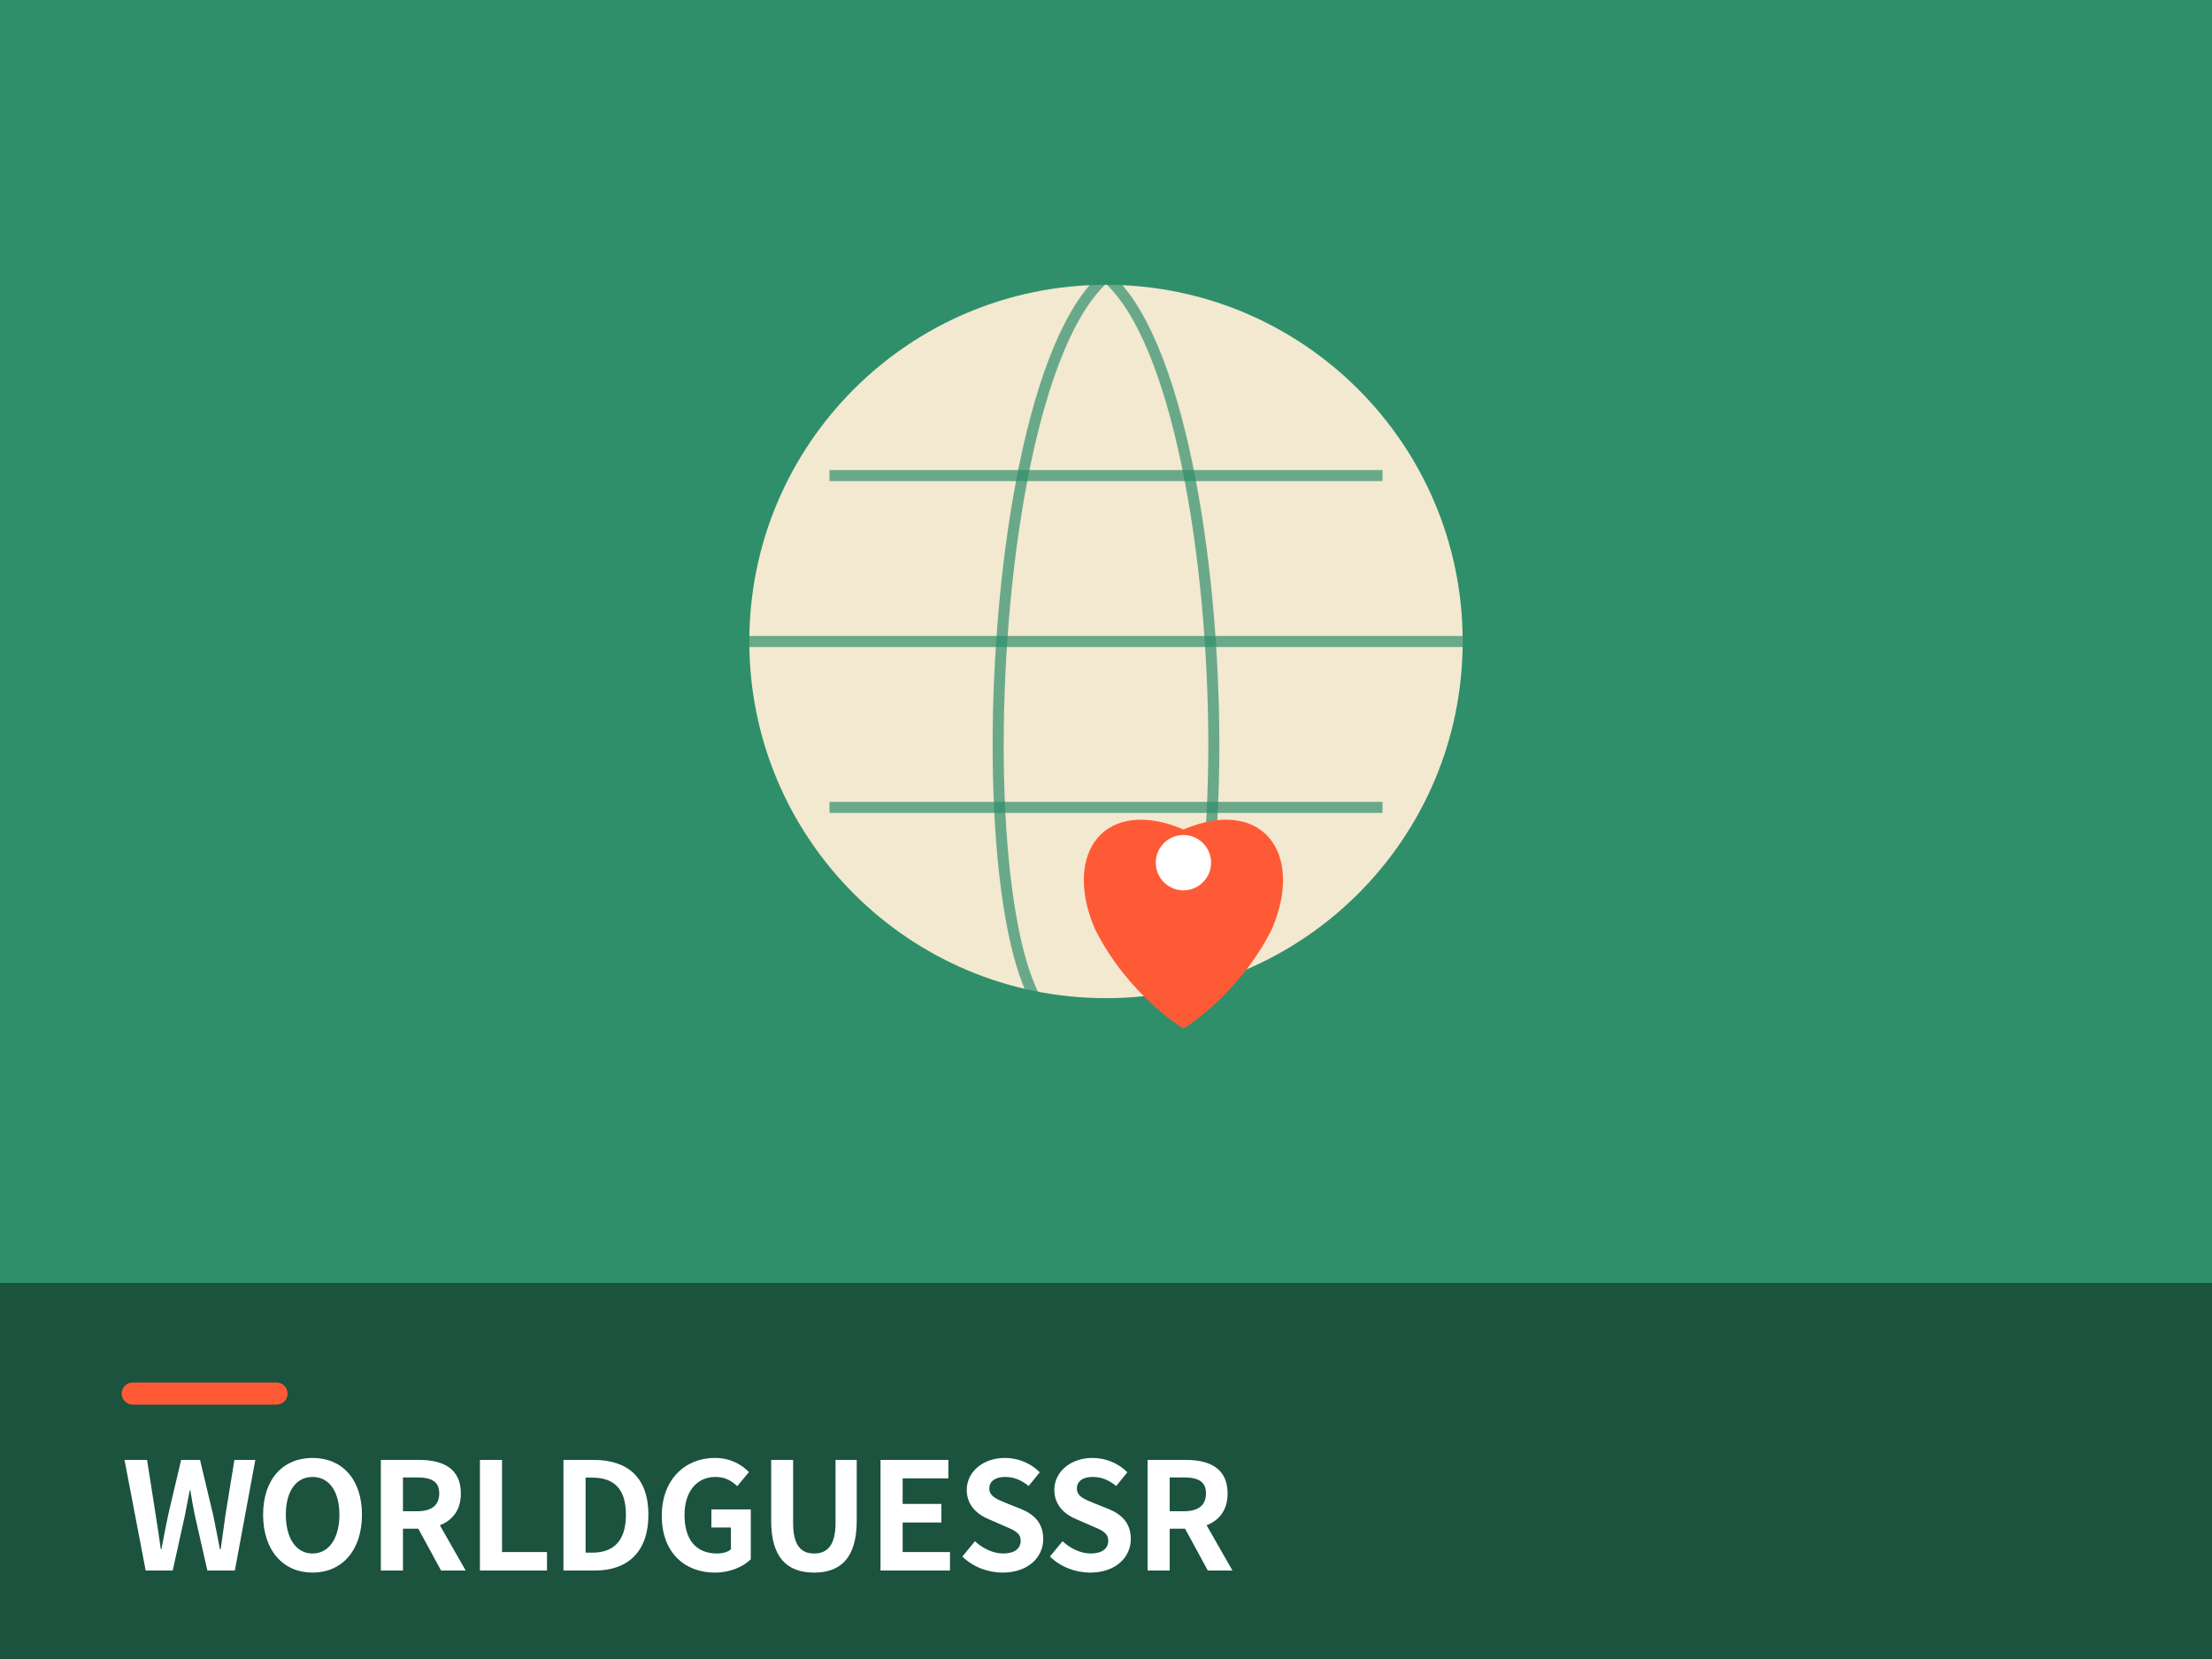
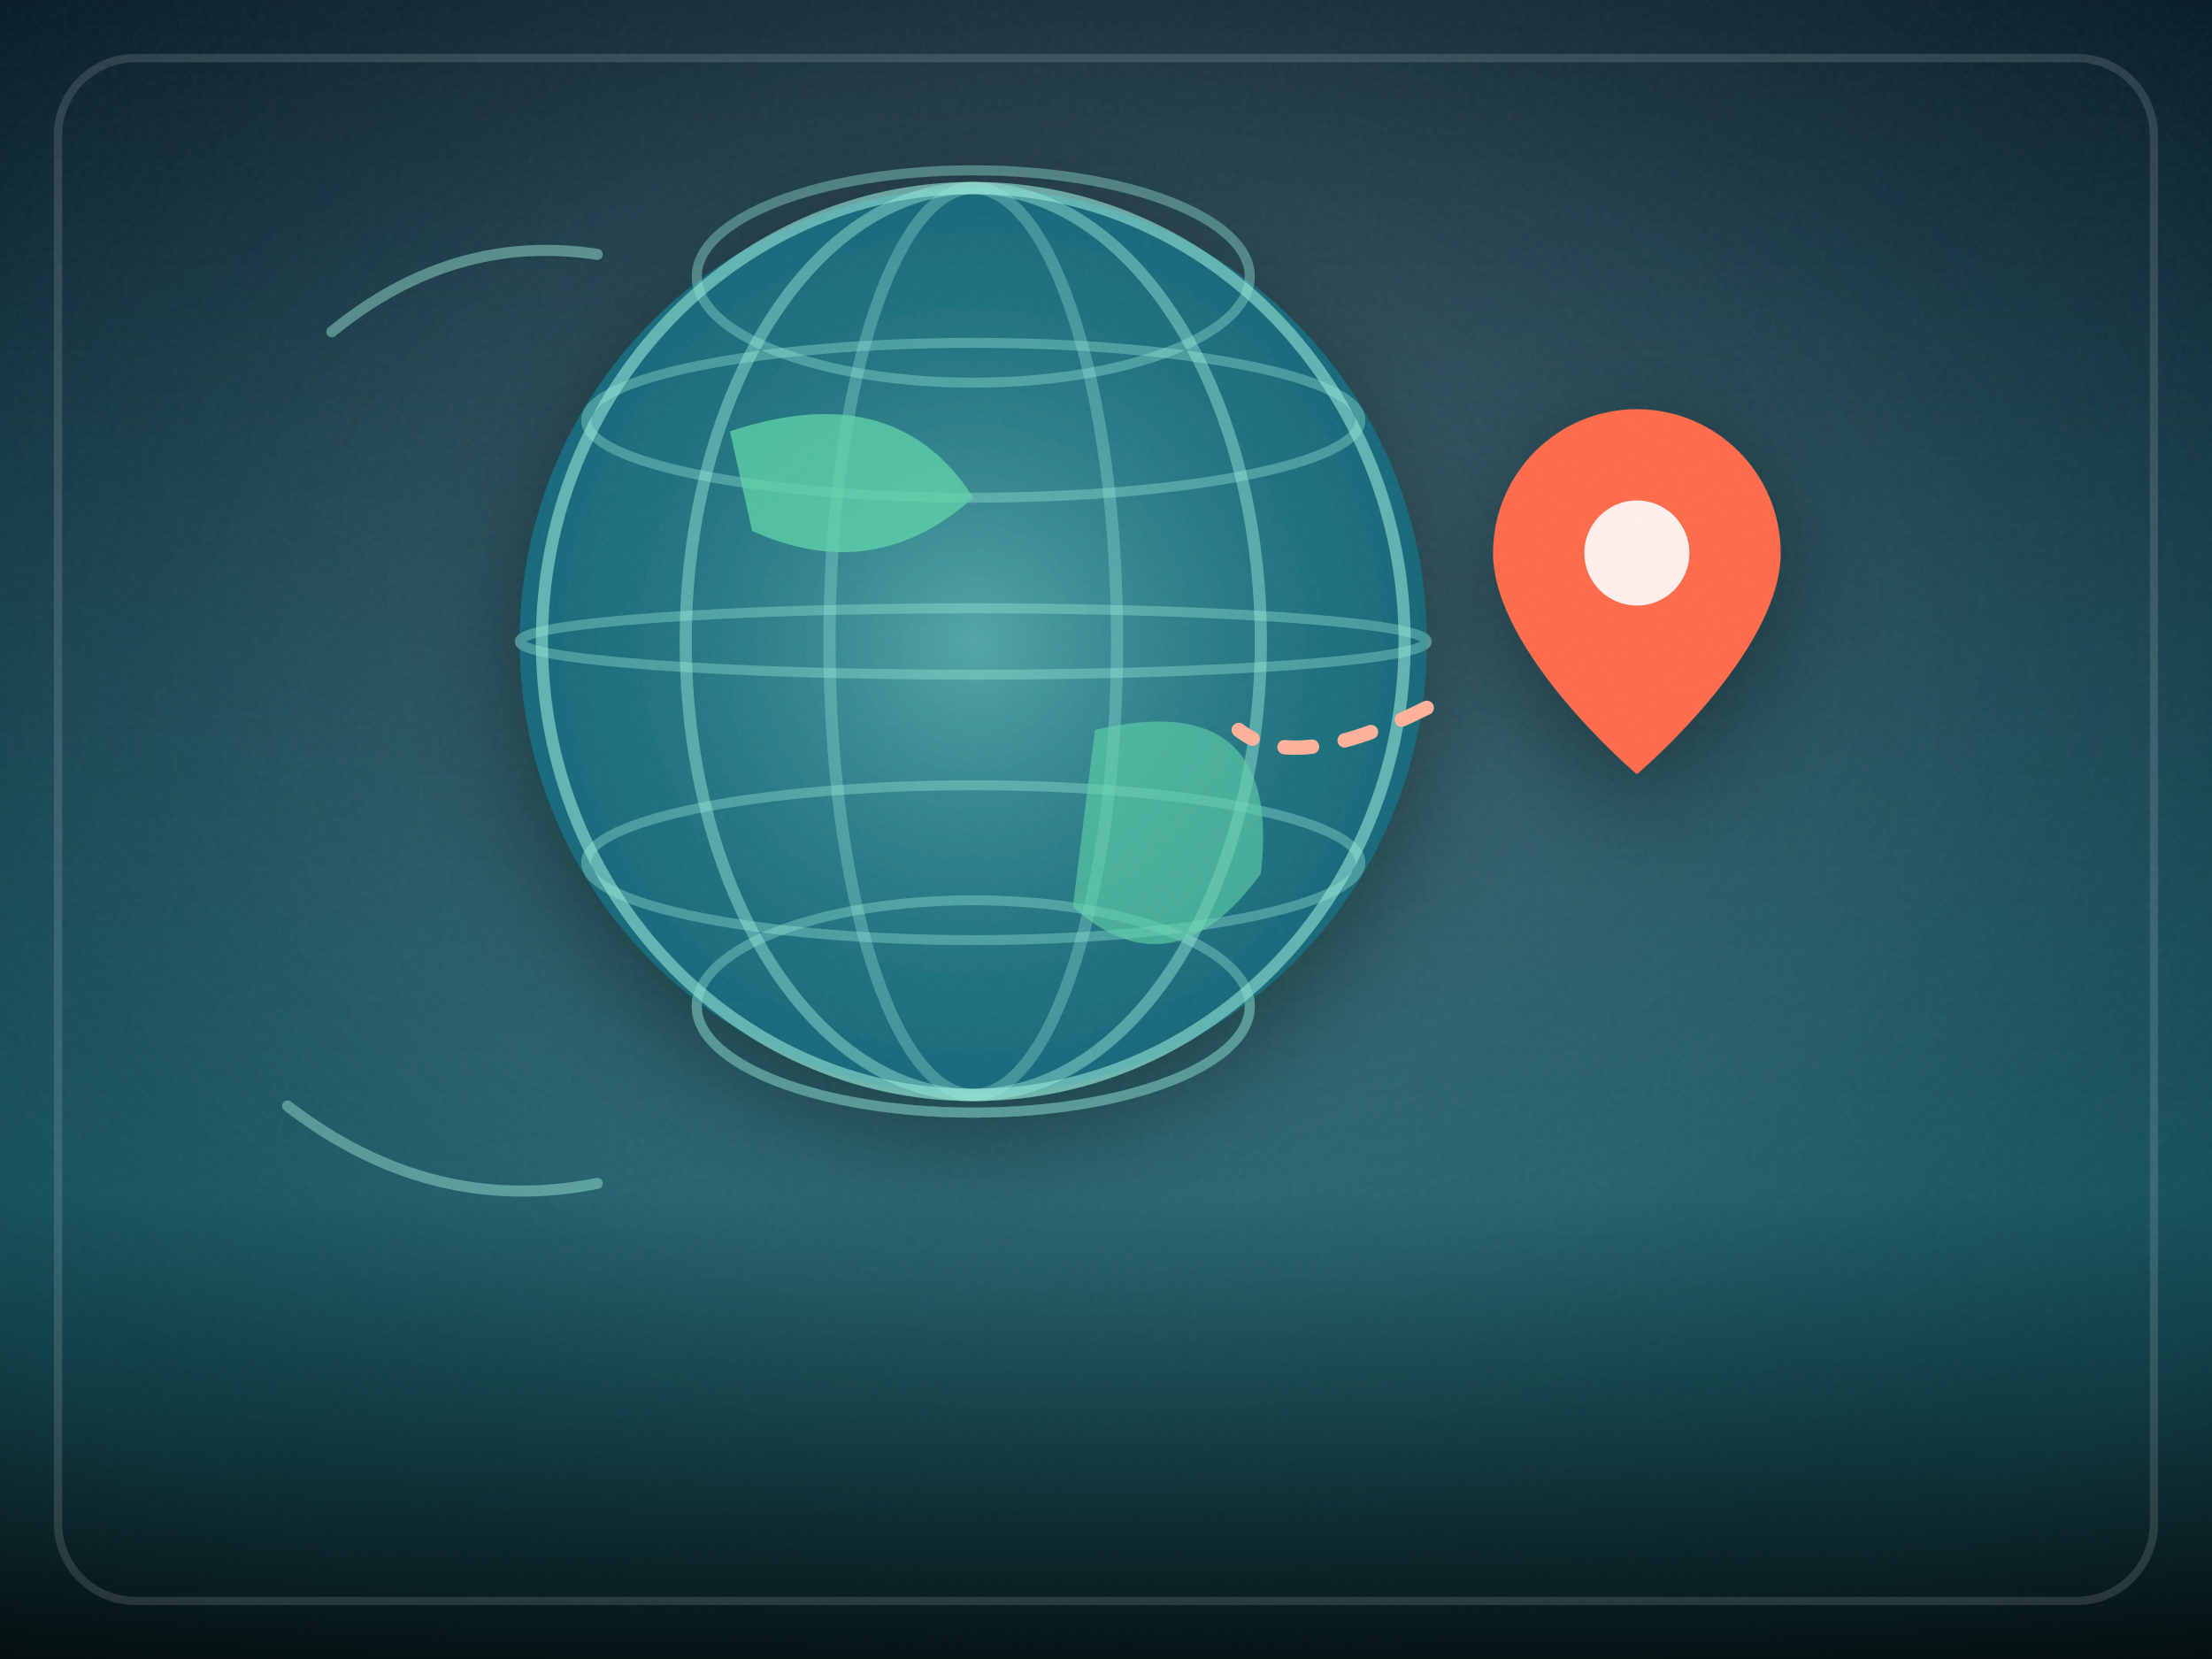
<svg xmlns="http://www.w3.org/2000/svg" viewBox="0 0 400 300" role="img" aria-label="WORLDGUESSR 封面">
-   <rect width="400" height="300" fill="#2F8F6B" />
-   <circle cx="200" cy="116" r="66" fill="#F2E9D0" />
-   <circle cx="200" cy="116" r="66" fill="none" stroke="#2F8F6B" stroke-width="3" />
-   <path d="M134 116h132M150 86h100M150 146h100" stroke="#2F8F6B" stroke-width="2" opacity="0.7" />
-   <path d="M200 50c26 22 26 160 0 132M200 50c-26 22-26 160 0 132" stroke="#2F8F6B" stroke-width="2" fill="none" opacity="0.7" />
-   <path d="M214 150 c-14 -6 -22 4 -16 18 6 12 16 18 16 18 0 0 10 -6 16 -18 6 -14 -2 -24 -16 -18Z" fill="#FF5A36" />
-   <circle cx="214" cy="156" r="5" fill="#fff" />
-   <rect x="0" y="232" width="400" height="68" fill="#000" opacity="0.42" />
-   <rect x="22" y="250" width="30" height="4" rx="2" fill="#FF5A36" />
-   <text x="22" y="284" font-family="system-ui,-apple-system,'Segoe UI','Noto Sans CJK SC','PingFang SC',sans-serif" font-size="27" font-weight="800" fill="#ffffff" letter-spacing="-0.5">WORLDGUESSR</text>
+   <defs>
+     <linearGradient id="bg" x1="0" y1="0" x2="0" y2="1">
+       <stop offset="0" stop-color="#06202E" />
+       <stop offset="1" stop-color="#1C6E7A" />
+     </linearGradient>
+     <radialGradient id="gl" cx="0.5" cy="0.36" r="0.62">
+       <stop offset="0" stop-color="#fff" stop-opacity="0.2" />
+       <stop offset="1" stop-color="#fff" stop-opacity="0" />
+     </radialGradient>
+     <radialGradient id="vg" cx="0.5" cy="0.42" r="0.8">
+       <stop offset="0.45" stop-color="#000" stop-opacity="0" />
+       <stop offset="0.78" stop-color="#000" stop-opacity="0.12" />
+       <stop offset="1" stop-color="#000" stop-opacity="0.4" />
+     </radialGradient>
+     <linearGradient id="sc" x1="0" y1="0" x2="0" y2="1">
+       <stop offset="0" stop-color="#000" stop-opacity="0" />
+       <stop offset="0.45" stop-color="#000" stop-opacity="0.34" />
+       <stop offset="1" stop-color="#000" stop-opacity="0.8" />
+     </linearGradient>
+     <filter id="nz" x="0" y="0" width="100%" height="100%">
+       <feTurbulence type="fractalNoise" baseFrequency="0.9" numOctaves="3" stitchTiles="stitch" />
+       <feColorMatrix type="saturate" values="0" />
+     </filter>
+     <radialGradient id="globe" cx="0.5" cy="0.5" r="0.5">
+       <stop offset="0" stop-color="#8FE3D2" stop-opacity="0.5" />
+       <stop offset="1" stop-color="#1E6F7A" stop-opacity="0.15" />
+     </radialGradient>
+     <filter id="sh" x="-50%" y="-50%" width="200%" height="200%">
+       <feDropShadow dx="0" dy="6" stdDeviation="10" flood-color="#000" flood-opacity="0.4" />
+     </filter>
+   </defs>
+   <rect width="400" height="300" fill="url(#bg)" />
+   <rect width="400" height="300" fill="url(#gl)" />
+   <g filter="url(#sh)">
+     <circle cx="176" cy="116" r="82" fill="#16697A" />
+     <circle cx="176" cy="116" r="82" fill="url(#globe)" />
+     <g>
+       <ellipse cx="176" cy="116" rx="82" ry="6.0" fill="none" stroke="#9FF0DE" stroke-width="1.8" opacity="0.35" />
+       <ellipse cx="176" cy="76" rx="70" ry="14.0" fill="none" stroke="#9FF0DE" stroke-width="1.8" opacity="0.35" />
+       <ellipse cx="176" cy="156" rx="70" ry="14.0" fill="none" stroke="#9FF0DE" stroke-width="1.8" opacity="0.35" />
+       <ellipse cx="176" cy="50" rx="50" ry="19.2" fill="none" stroke="#9FF0DE" stroke-width="1.8" opacity="0.35" />
+       <ellipse cx="176" cy="182" rx="50" ry="19.2" fill="none" stroke="#9FF0DE" stroke-width="1.8" opacity="0.35" />
+       <ellipse cx="176" cy="116" rx="78" ry="82" fill="none" stroke="#9FF0DE" stroke-width="2.2" opacity="0.55" />
+       <ellipse cx="176" cy="116" rx="52" ry="82" fill="none" stroke="#9FF0DE" stroke-width="2.2" opacity="0.43" />
+       <ellipse cx="176" cy="116" rx="26" ry="82" fill="none" stroke="#9FF0DE" stroke-width="2.2" opacity="0.31" />
+     </g>
+     <path d="M132 78 q30 -10 44 12 q-18 16 -40 6 z" fill="#5FD6A8" opacity="0.75" />
+     <path d="M198 132 q34 -8 30 26 q-16 22 -34 6 z" fill="#5FD6A8" opacity="0.6" />
+   </g>
+   <g filter="url(#sh)">
+     <path d="M296 74 a26 26 0 0 1 26 26 c0 18 -26 40 -26 40 s-26 -22 -26 -40 a26 26 0 0 1 26 -26 z" fill="#FF6B4A" />
+     <circle cx="296" cy="100" r="9.5" fill="#fff" fill-opacity="0.9" />
+   </g>
+   <path d="M258 128 q-24 12 -34 4" stroke="#FFB199" stroke-width="2.6" fill="none" stroke-dasharray="5 6" stroke-linecap="round" />
+   <g opacity="0.45" stroke="#9FF0DE" stroke-width="2" fill="none" stroke-linecap="round">
+     <path d="M60 60 q22 -18 48 -14" />
+     <path d="M52 200 q26 20 56 14" />
+   </g>
+   <rect width="400" height="300" fill="url(#vg)" />
+   <rect width="400" height="300" filter="url(#nz)" opacity="0.05" style="mix-blend-mode:normal" />
+   <rect y="216" width="400" height="84" fill="url(#sc)" />
+   <rect x="10.5" y="10.5" width="379" height="279" rx="14" fill="none" stroke="#fff" stroke-opacity="0.13" stroke-width="1.5" />
</svg>
